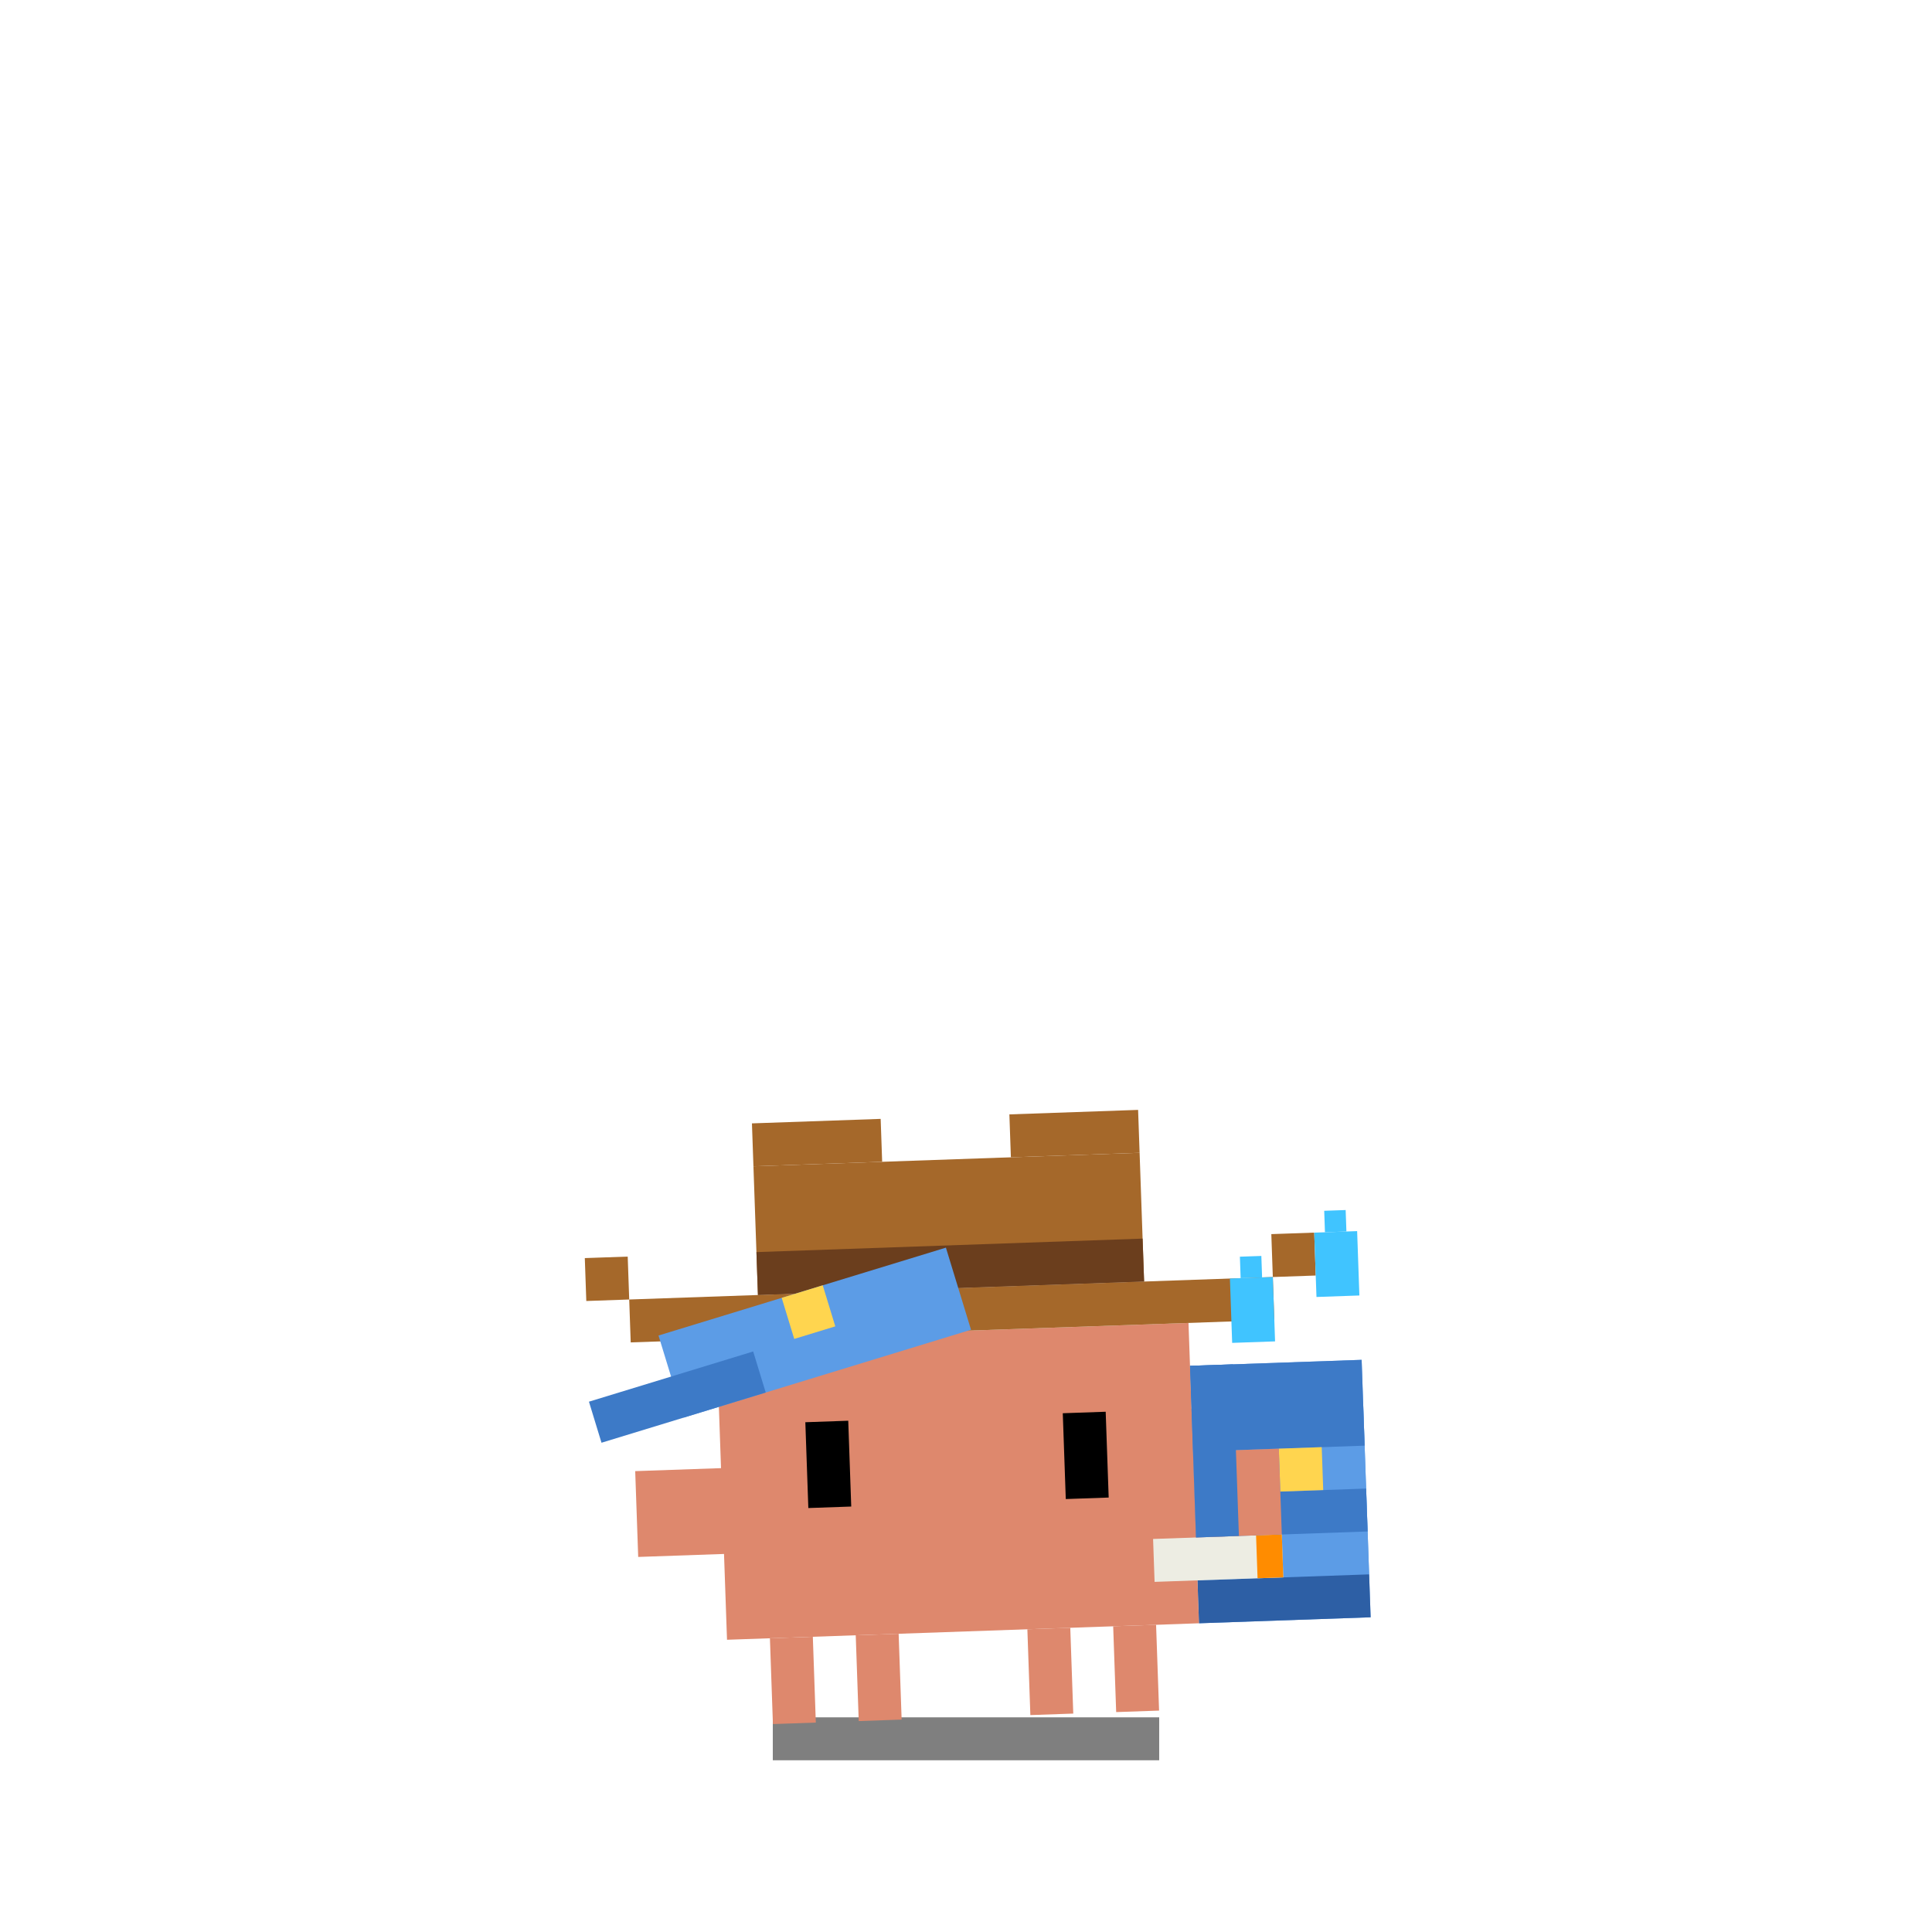
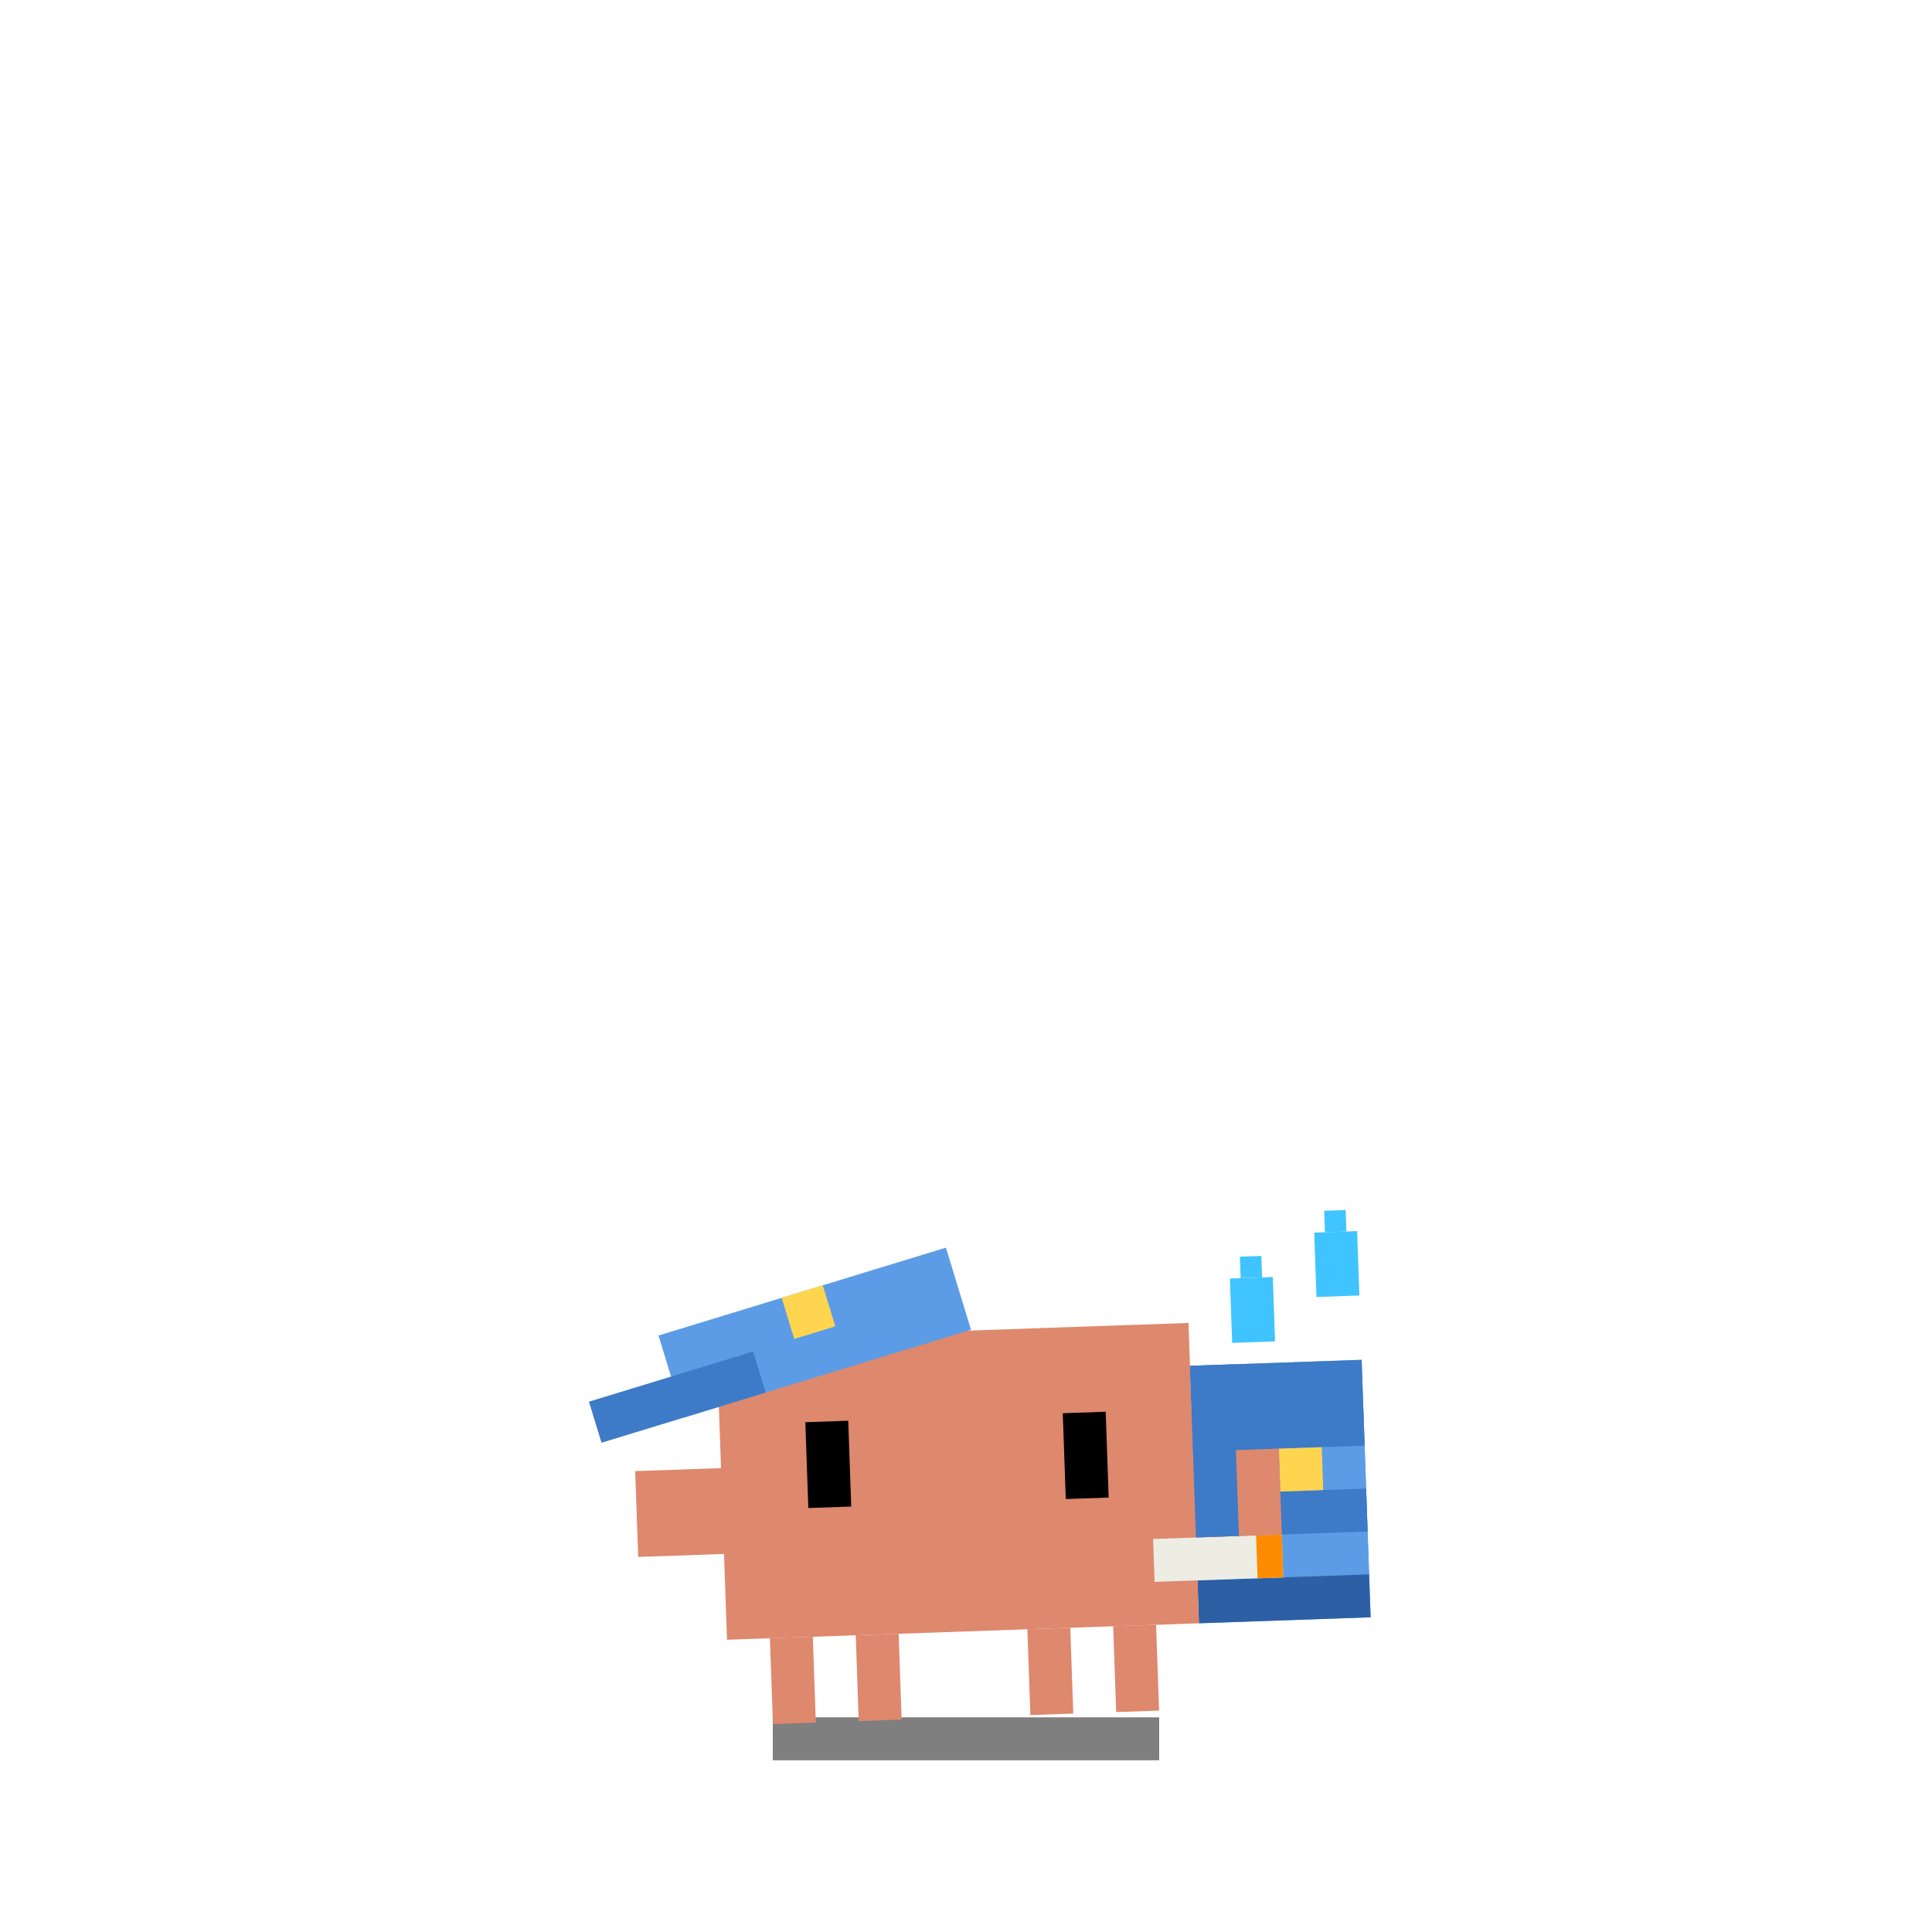
<svg xmlns="http://www.w3.org/2000/svg" viewBox="-15 -25 45 45" width="500" height="500">
  <defs>
    <style>
      .body-walk {
        transform-origin: 7.5px 15px;
        animation: walk-bounce 0.4s infinite ease-in-out;
      }
      .step-a { animation: step 0.4s infinite ease-in-out; }
      .step-b { animation: step 0.4s infinite ease-in-out; animation-delay: -0.2s; }
      .pack-swing {
        transform-origin: 13px 8px;
        animation: pack-swing 0.4s infinite alternate ease-in-out;
      }
      .arm-swing-l {
        transform-origin: 2px 9px;
        animation: arm-swing 0.4s infinite alternate ease-in-out;
      }
      .cap-sway {
        transform-origin: 6px 6.5px;
        animation: cap-sway 0.8s infinite alternate ease-in-out;
      }
      .shadow-walk {
        transform-origin: 7.5px 15.5px;
        animation: shadow-walk 0.4s infinite ease-in-out;
      }

      /* Eyes three-layer */
      .eyes-gaze { animation: eyes-gaze 2.5s infinite; }
      .eyes-rect {
        transform-origin: 7.5px 9px;
        animation: eyes-blink-rush 2.5s infinite, rect-vis 2.5s infinite step-end;
      }
      .eyes-xmark {
        visibility: hidden;
        animation: xmark-vis 2.5s infinite step-end;
      }

      /* Sweat: only during xmark period */
      .sweat-1 { animation: sweat1-fly 2.5s infinite; }
      .sweat-2 { animation: sweat2-fly 2.5s infinite; }

      @keyframes walk-bounce {
        0%, 50%, 100% { transform: translateY(1px); }
        25%, 75%       { transform: translateY(0); }
      }
      @keyframes step {
        0%, 100% { transform: translateY(0); }
        50%      { transform: translateY(-1px); }
      }
      @keyframes pack-swing {
        0%   { transform: rotate(3deg); }
        100% { transform: rotate(-3deg); }
      }
      @keyframes arm-swing {
        0%   { transform: rotate(-8deg); }
        100% { transform: rotate(8deg); }
      }
      @keyframes cap-sway {
        0%   { transform: rotate(-3deg); }
        100% { transform: rotate(3deg); }
      }
      @keyframes shadow-walk {
        0%, 50%, 100% { transform: scale(1.03); opacity: 0.55; }
        25%, 75%       { transform: scale(1); opacity: 0.5; }
      }

      /* Gaze: left while rushing, center during xmark */
      @keyframes eyes-gaze {
        0%, 15%, 88%, 100% { transform: translate(-1px, 0); }
        25%, 80%           { transform: translate(0, 0); }
      }
      /* Rect blink + gate at 28% and 78% */
      @keyframes eyes-blink-rush {
        0%, 4%, 100%  { transform: scaleY(1); }
        6%            { transform: scaleY(0.1); }
        8%            { transform: scaleY(1); }
        28%           { transform: scaleY(0.1); }
        31%, 76%      { transform: scaleY(1); }
        78%           { transform: scaleY(0.1); }
        83%           { transform: scaleY(1); }
      }
      /* Rect hidden during xmark */
      @keyframes rect-vis {
        0%  { visibility: visible; }
        29% { visibility: hidden; }
        79% { visibility: visible; }
      }
      /* Xmark shown during xmark */
      @keyframes xmark-vis {
        0%  { visibility: hidden; }
        29% { visibility: visible; }
        79% { visibility: hidden; }
      }

      /* Sweat only during xmark (synced to 2.5s) */
      @keyframes sweat1-fly {
        0%, 27%  { transform: translate(0, 0); opacity: 0; }
        31%      { transform: translate(0, 0); opacity: 1; }
        55%      { transform: translate(4px, -3px); opacity: 0; }
        100%     { opacity: 0; }
      }
      @keyframes sweat2-fly {
        0%, 37%  { transform: translate(0, 0); opacity: 0; }
        41%      { transform: translate(0, 0); opacity: 1; }
        65%      { transform: translate(2px, -5px); opacity: 0; }
        100%     { opacity: 0; }
      }
    </style>
  </defs>
  <rect class="shadow-walk" x="3" y="15" width="9" height="1" fill="#000000" opacity="0.5" />
  <g transform="rotate(-2, 7.5, 15)">
    <g class="body-walk">
      <g class="pack-swing">
        <rect x="13" y="7" width="4" height="6" fill="#5C9CE6" />
        <rect x="12" y="8" width="5" height="4" fill="#5C9CE6" />
        <rect x="13" y="7" width="4" height="2" fill="#3D7AC7" />
        <rect x="13" y="10" width="4" height="1" fill="#3D7AC7" />
        <rect x="13" y="12" width="4" height="1" fill="#2D5FA5" />
        <rect x="15" y="9" width="1" height="1" fill="#FFD54F" />
      </g>
      <g fill="#DE886D">
        <rect class="step-a" x="3" y="13" width="1" height="2" />
        <rect class="step-b" x="5" y="13" width="1" height="2" />
        <rect class="step-b" x="9" y="13" width="1" height="2" />
        <rect class="step-a" x="11" y="13" width="1" height="2" />
      </g>
      <rect x="2" y="6" width="11" height="7" fill="#DE886D" />
-       <g class="od-hat">
-         <rect x="-1" y="4" width="1" height="1" fill="#A5682A" />
-         <rect x="15" y="4" width="1" height="1" fill="#A5682A" />
-         <rect x="0" y="5" width="15" height="1" fill="#A5682A" />
-         <rect x="3" y="2" width="9" height="3" fill="#A5682A" />
-         <rect x="3" y="1" width="3" height="1" fill="#A5682A" />
-         <rect x="9" y="1" width="3" height="1" fill="#A5682A" />
-         <rect x="3" y="4" width="9" height="1" fill="#6B3E1D" />
-       </g>
      <g class="od-cig" style="display:inline">
        <rect x="12" y="11" width="3" height="1" fill="#EDEDE3" />
        <rect x="14.4" y="11" width="0.6" height="1" fill="#FF8C00" class="od-ember" />
        <rect x="14" y="9.4" width="0.8" height="0.8" fill="#9E9E9E" class="od-smoke od-s1" />
        <rect x="14.2" y="7.4" width="0.7" height="0.7" fill="#B0B0B0" class="od-smoke od-s2" />
        <rect x="13.8" y="5.4" width="0.6" height="0.6" fill="#C4C4C4" class="od-smoke od-s3" />
      </g>
      <g class="arm-swing-l" fill="#DE886D">
        <rect x="0" y="9" width="3" height="2" />
      </g>
      <rect x="13" y="9" width="2" height="2" fill="#DE886D" />
      <rect x="13" y="7" width="1" height="4" fill="#3D7AC7" />
      <g class="eyes-gaze">
        <g class="eyes-rect" fill="#000000">
          <rect x="4" y="8" width="1" height="2" />
          <rect x="10" y="8" width="1" height="2" />
        </g>
        <g class="eyes-xmark" fill="none" stroke="#000000" stroke-width="0.7" stroke-linecap="round" stroke-linejoin="round">
          <polyline points="4,8 5.5,9 4,10" />
          <polyline points="11,8 9.5,9 11,10" />
        </g>
      </g>
      <g class="sweat-1" fill="#40C4FF">
        <rect x="14" y="5" width="1" height="1.5" />
        <rect x="14.25" y="4.5" width="0.5" height="0.5" />
      </g>
      <g class="sweat-2" fill="#40C4FF">
        <rect x="16" y="4" width="1" height="1.5" />
        <rect x="16.25" y="3.5" width="0.5" height="0.5" />
      </g>
      <g class="cap-sway">
        <g transform="rotate(-15, 6, 6.5)">
          <rect x="1" y="4.5" width="7" height="2" fill="#5C9CE6" />
          <rect x="-1" y="5.5" width="4" height="1" fill="#3D7AC7" />
          <rect x="4" y="4.5" width="1" height="1" fill="#FFD54F" />
        </g>
      </g>
    </g>
  </g>
  <style>.od-ember{animation:od-ember 1.6s infinite ease-in-out}@keyframes od-ember{0%,100%{opacity:.55}50%{opacity:1}}.od-smoke{opacity:0}.od-s1{animation:od-rise 3s infinite linear}.od-s2{animation:od-rise 3s infinite linear;animation-delay:1s}.od-s3{animation:od-rise 3s infinite linear;animation-delay:2s}@keyframes od-rise{0%{transform:translate(0,1.5px);opacity:0}25%{opacity:.8}100%{transform:translate(1px,-4px);opacity:0}}</style>
</svg>
